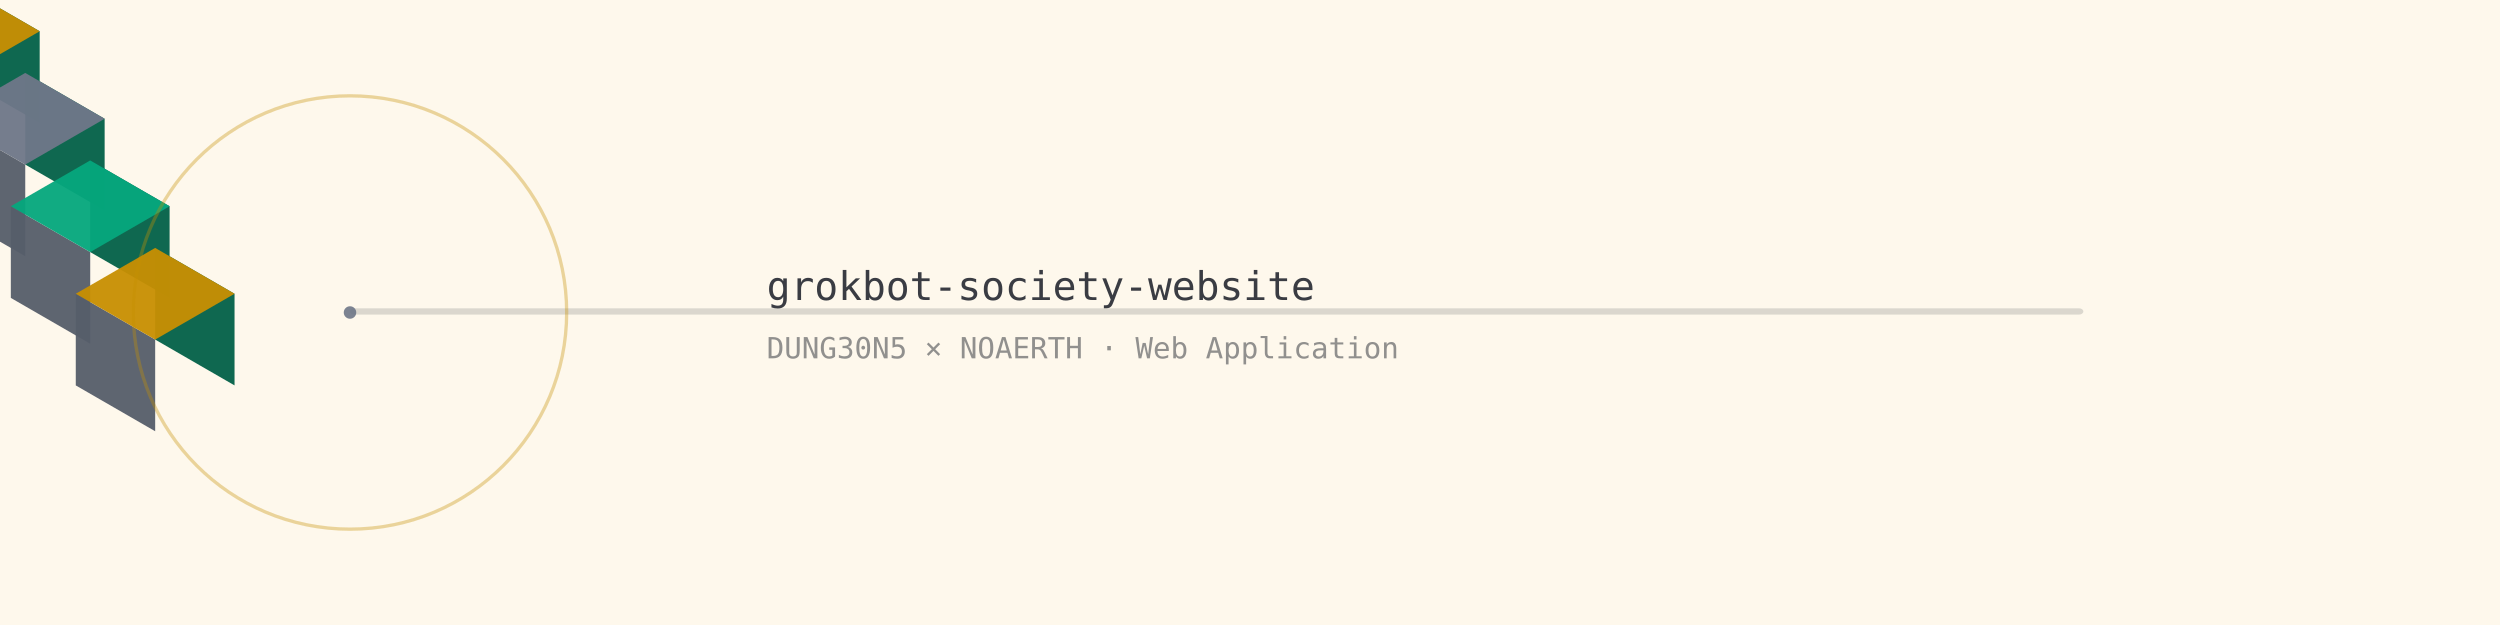
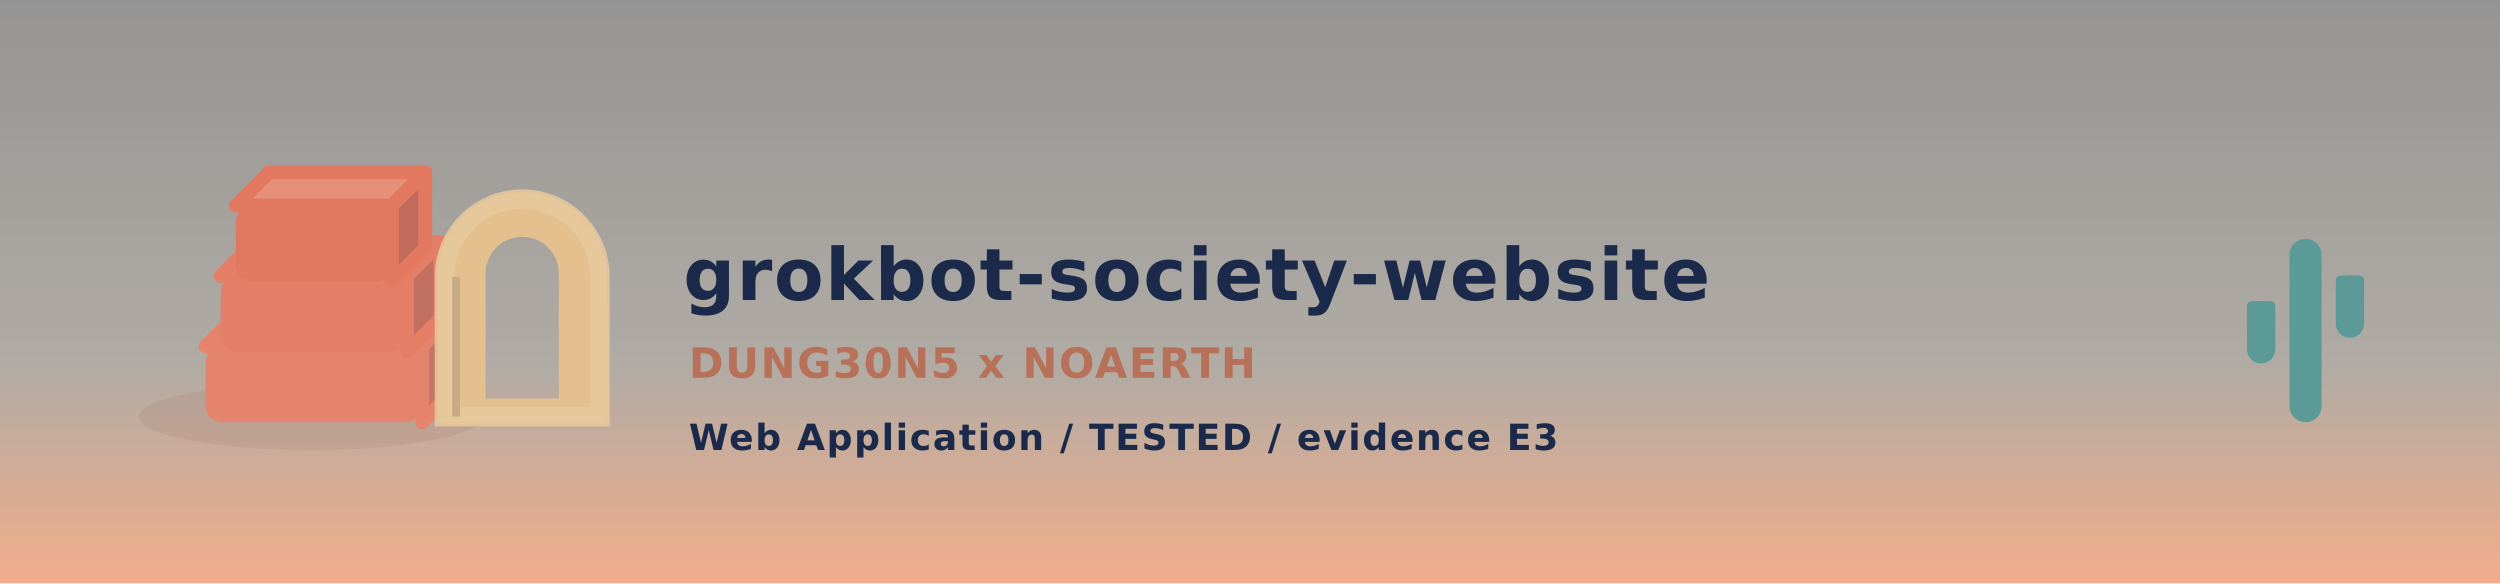
- <svg xmlns="http://www.w3.org/2000/svg" viewBox="0 0 1200 300" width="1200" height="300" role="img" aria-label="grokbot-society-website identity object">
-   <rect width="1200" height="300" fill="#fef8ec" />
-   <defs>
-     <linearGradient id="gft" x1="0" y1="0" x2="1" y2="1">
-       <stop offset="0%" stop-color="#c78f02" />
-       <stop offset="100%" stop-color="#6e7788" />
-     </linearGradient>
-   </defs>
-   <rect x="168.00" y="148.00" width="832.00" height="3.00" rx="2.00" fill="rgba(37,40,49,0.160)" opacity="1.00" />
-   <polygon points="-19.05,37.00 19.05,59.00 19.05,15.00 -19.05,-7.00" fill="#036148" opacity="0.95" />
-   <polygon points="-57.16,59.00 -19.05,81.00 -19.05,37.00 -57.16,15.00" fill="#565d6a" opacity="0.95" />
-   <polygon points="-19.05,-7.00 19.05,15.00 -19.05,37.00 -57.16,15.00" fill="#c78f02" opacity="0.95" />
-   <polygon points="12.12,79.00 50.23,101.00 50.23,57.00 12.12,35.00" fill="#036148" opacity="0.95" />
-   <polygon points="-25.98,101.00 12.12,123.00 12.12,79.00 -25.98,57.00" fill="#565d6a" opacity="0.95" />
-   <polygon points="12.12,35.00 50.23,57.00 12.12,79.00 -25.98,57.00" fill="#6e7788" opacity="0.95" />
-   <polygon points="43.30,121.00 81.41,143.00 81.41,99.00 43.30,77.00" fill="#036148" opacity="0.95" />
-   <polygon points="5.20,143.00 43.30,165.00 43.30,121.00 5.20,99.00" fill="#565d6a" opacity="0.95" />
-   <polygon points="43.30,77.00 81.41,99.00 43.30,121.00 5.20,99.00" fill="#05a77d" opacity="0.95" />
-   <polygon points="74.48,163.00 112.58,185.00 112.58,141.00 74.48,119.00" fill="#036148" opacity="0.95" />
-   <polygon points="36.37,185.00 74.48,207.00 74.48,163.00 36.37,141.00" fill="#565d6a" opacity="0.95" />
-   <polygon points="74.48,119.00 112.58,141.00 74.48,163.00 36.37,141.00" fill="#c78f02" opacity="0.95" />
+ <svg xmlns="http://www.w3.org/2000/svg" width="900" height="210" viewBox="0 0 900 210" role="img" aria-label="grokbot-society-website - identity object">
+   <linearGradient id="skyf" x1="0" y1="0" x2="0" y2="1">
+     <stop offset="0" stop-color="#959494" />
+     <stop offset="0.62" stop-color="#b0aba4" />
+     <stop offset="1" stop-color="#f3ad8a" />
+   </linearGradient>
+   <rect width="900" height="210" fill="url(#skyf)" />
+   <rect x="0" y="352" width="900" height="-142" fill="#e9cda3" />
+   <rect x="0" y="352" width="900" height="3" fill="#ebd1a9" />
+   <ellipse cx="112" cy="150" rx="62" ry="12" fill="rgba(138,90,68,0.11)" />
  <g>
-     <circle cx="168.00" cy="150.00" r="104.00" fill="none" stroke="rgba(199,143,2,0.350)" stroke-width="1.60" opacity="1.00" />
-     <animate attributeName="opacity" values="0.25;1.0;0.25" dur="16.6s" begin="0s" repeatCount="indefinite" />
+     <path d="M74,124.67 L152,124.67 L164,112.67 L86,112.67 Z" fill="#e99a82" stroke="#e5846c" stroke-width="5" stroke-linejoin="round" />
+     <path d="M152,124.67 L164,112.67 L164,140 L152,152 Z" fill="#c37566" stroke="#e5846c" stroke-width="5" stroke-linejoin="round" />
+     <rect x="74" y="124.67" width="78" height="27.33" rx="6" fill="#e5846c" />
+     <path d="M79.46,99.33 L146.54,99.33 L158.54,87.33 L91.46,87.33 Z" fill="#e8957d" stroke="#e47e66" stroke-width="5" stroke-linejoin="round" />
+     <path d="M146.54,99.33 L158.54,87.33 L158.54,114.67 L146.54,126.67 Z" fill="#c27061" stroke="#e47e66" stroke-width="5" stroke-linejoin="round" />
+     <rect x="79.46" y="99.33" width="67.08" height="27.33" rx="6" fill="#e47e66" />
+     <path d="M84.92,74 L141.08,74 L153.08,62 L96.92,62 Z" fill="#e79079" stroke="#e37861" stroke-width="5" stroke-linejoin="round" />
+     <path d="M141.08,74 L153.08,62 L153.08,89.33 L141.08,101.33 Z" fill="#c16b5d" stroke="#e37861" stroke-width="5" stroke-linejoin="round" />
+     <rect x="84.92" y="74" width="56.16" height="27.33" rx="6" fill="#e37861" />
+     <animate attributeName="opacity" values="0.72;1;0.72" dur="6s" begin="0s" repeatCount="indefinite" />
  </g>
-   <circle cx="168" cy="150" r="3" fill="rgba(110,119,136,0.900)">
-     <animate attributeName="opacity" values="0.35;0.95;0.35" dur="16.6s" begin="0s" repeatCount="indefinite" />
-   </circle>
-   <text x="368" y="144" font-family="ui-monospace,Menlo,monospace" font-size="19" fill="rgba(37,40,49,0.900)">grokbot-society-website</text>
-   <text x="368" y="172" font-family="ui-monospace,Menlo,monospace" font-size="14" fill="rgba(37,40,49,0.500)">DUNG30N5 × NOAERTH · Web Application</text>
+   <path d="M160,150 L160,99.68 A28,28 0 0 1 216,99.68 L216,150 Z M172.32,146 L172.32,98.43 A15.68,15.68 0 0 1 203.68,98.43 L203.68,146 Z" fill="#e3c08d" fill-rule="evenodd" stroke="#e3c08d" stroke-width="5" stroke-linejoin="round" />
+   <path d="M160,150 L160,99.68 A28,28 0 0 1 216,99.68 L216,150 Z" fill="none" stroke="#e8c99d" stroke-width="7" stroke-linecap="round" opacity="0.85" />
+   <rect x="162.8" y="99.68" width="2.8" height="50.32" fill="#c7ab84" />
+   <text x="246" y="108" font-family="Verdana,DejaVu Sans,sans-serif" font-size="26" font-weight="700" letter-spacing="0.6" fill="#1b2a4a" text-anchor="start">grokbot-society-website</text>
+   <text x="248" y="136" font-family="Verdana,DejaVu Sans,sans-serif" font-size="15" font-weight="700" letter-spacing="0.6" fill="#b87159" text-anchor="start">DUNG30N5 x NOAERTH</text>
+   <text x="248" y="162" font-family="Verdana,DejaVu Sans,sans-serif" font-size="13" font-weight="700" letter-spacing="0.6" fill="#1b2a4a" text-anchor="start">Web Application  /  TESTED  /  evidence E3</text>
+   <rect x="824.22" y="86" width="11.56" height="66" rx="5.78" fill="#5b9a97" />
+   <rect x="808.92" y="108.44" width="10.2" height="22.44" rx="5.1" fill="#5b9a97" />
+   <rect x="808.92" y="108.44" width="10.2" height="6.6" rx="1.7" fill="#5b9a97" />
+   <rect x="840.88" y="99.2" width="10.2" height="22.44" rx="5.1" fill="#5b9a97" />
+   <rect x="840.88" y="99.2" width="10.2" height="6.6" rx="1.7" fill="#5b9a97" />
</svg>
